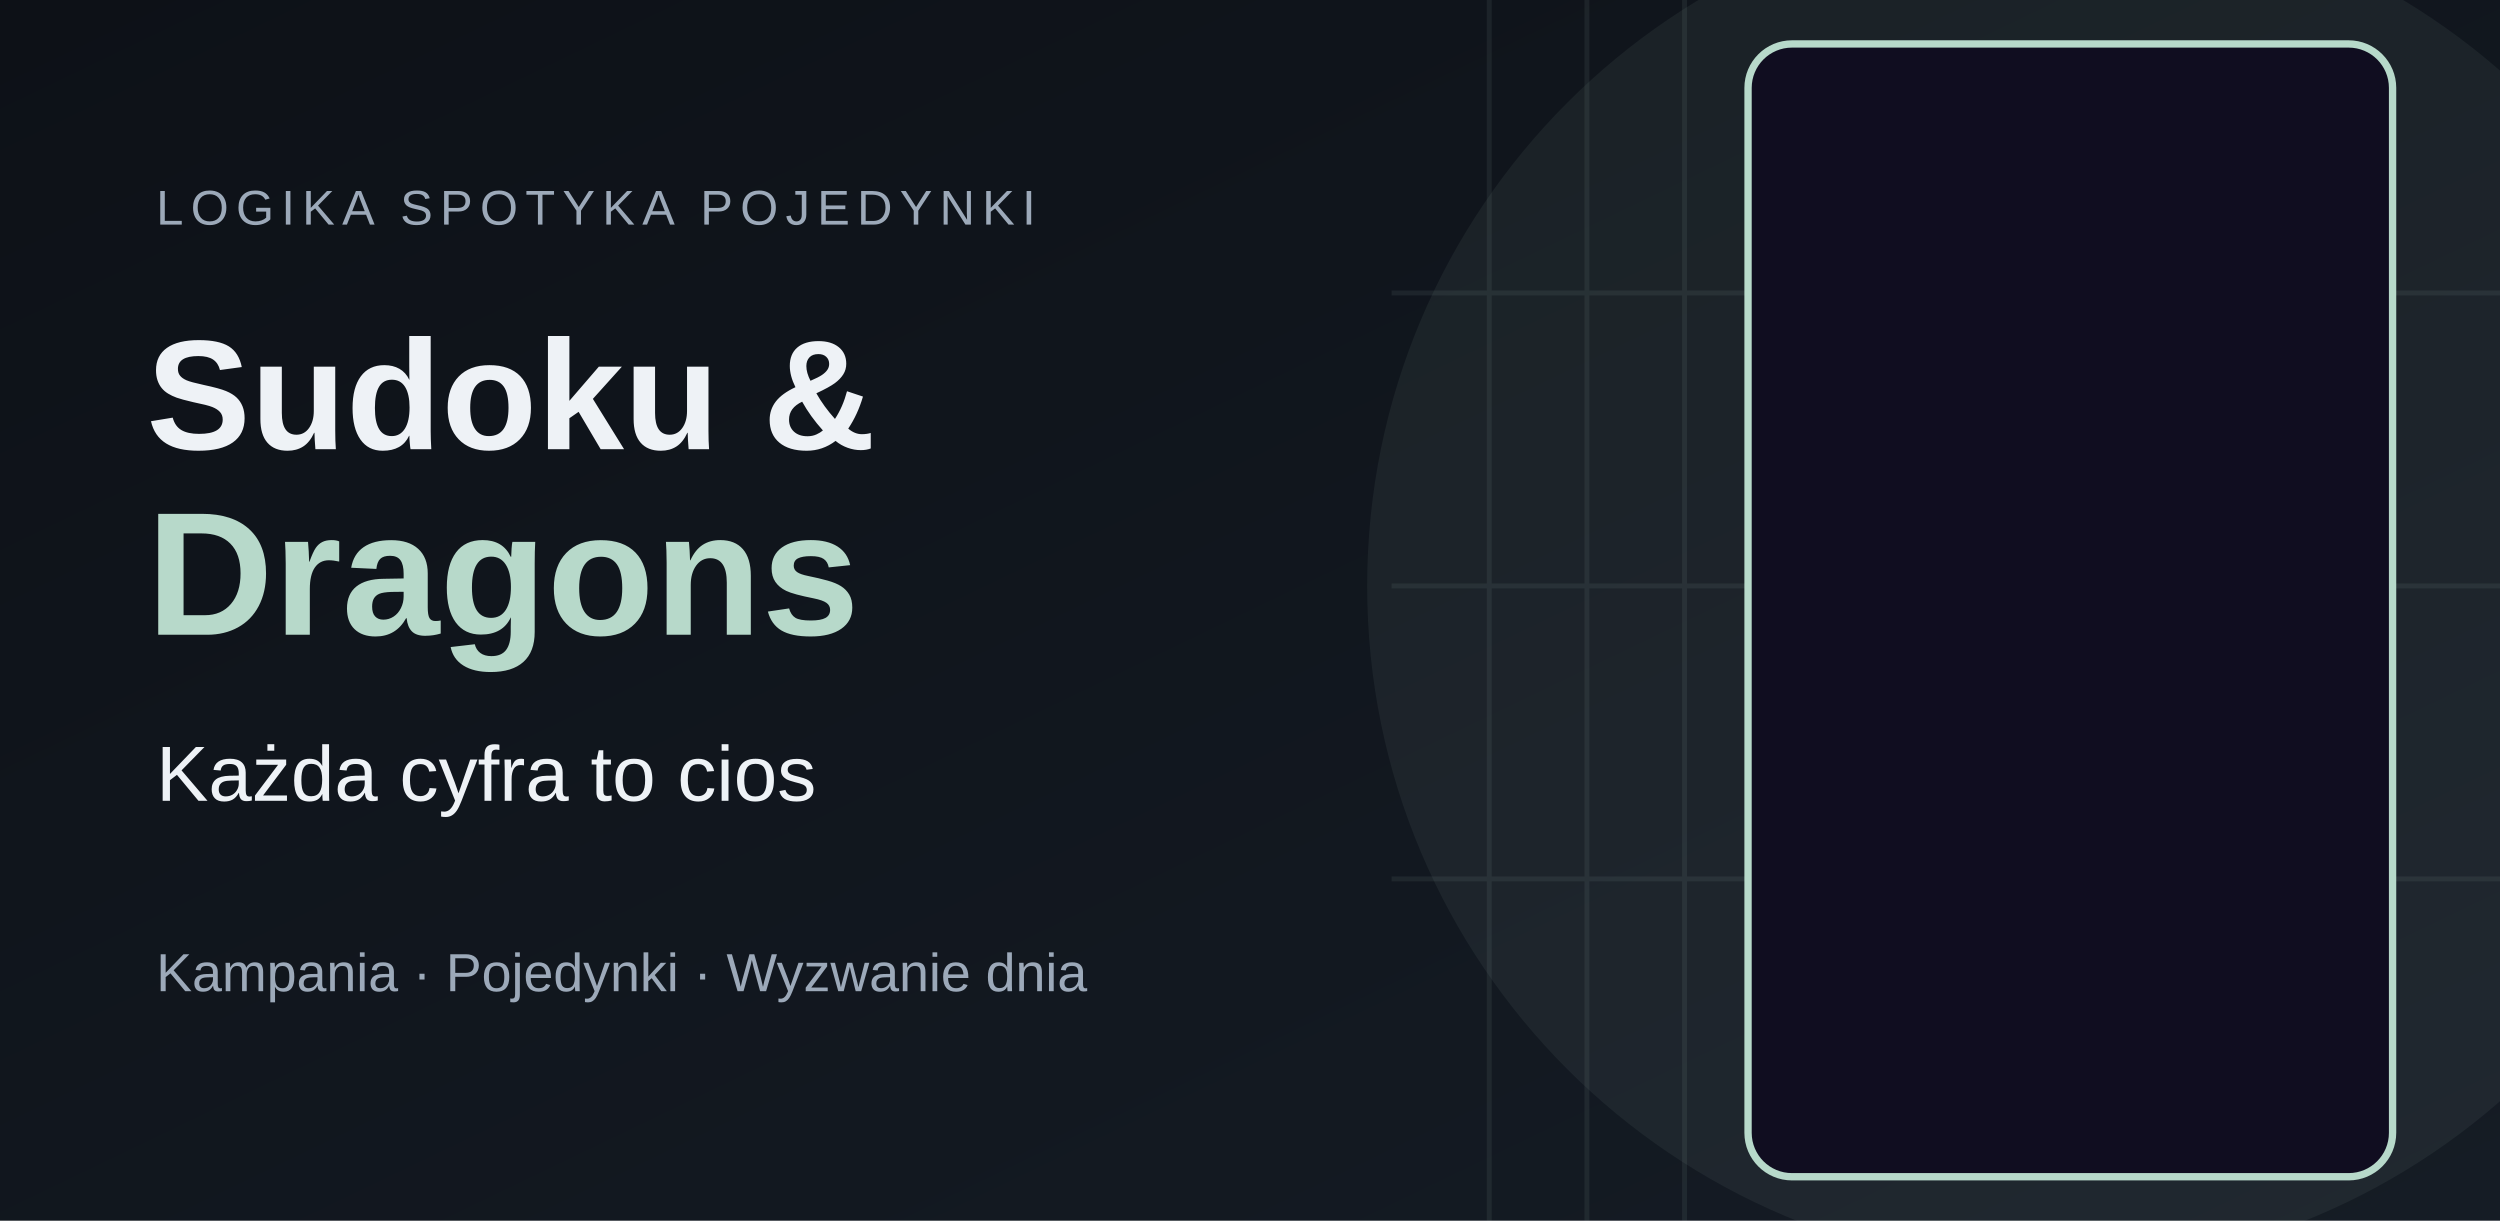
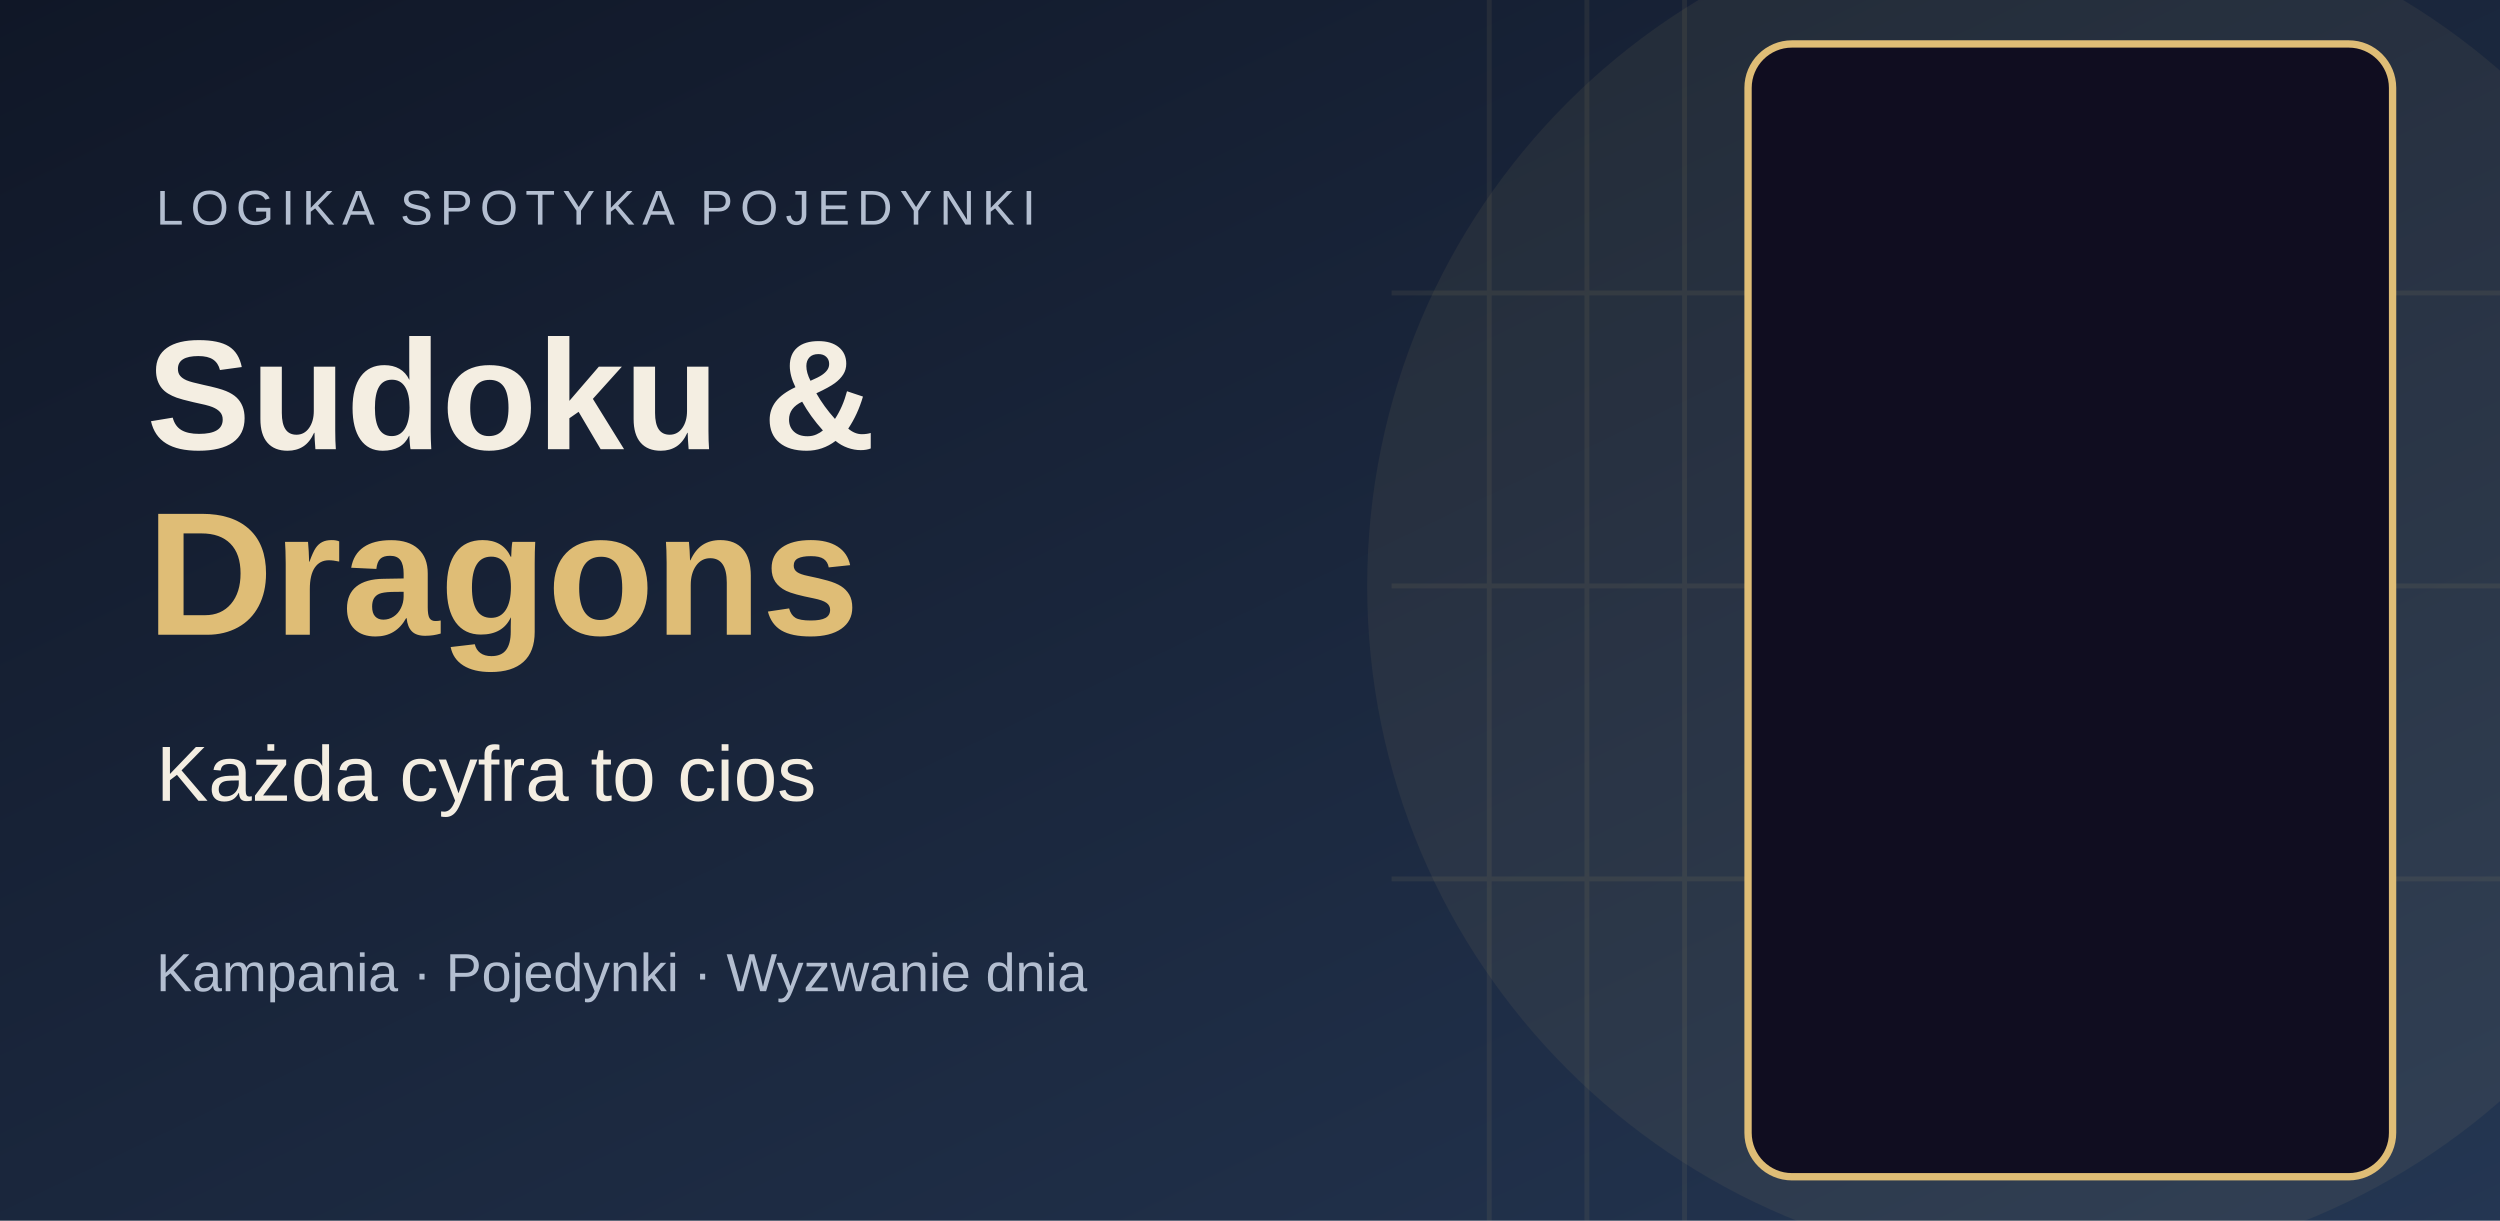
<svg xmlns="http://www.w3.org/2000/svg" width="1024" height="500">
  <defs>
    <linearGradient id="sky" x2="1" y2="1">
-       <stop stop-color="#0d1117" />
-       <stop offset="1" stop-color="#151c25" />
+       <stop stop-color="#101727" />
+       <stop offset="1" stop-color="#243652" />
    </linearGradient>
  </defs>
  <rect width="1024" height="500" fill="url(#sky)" />
-   <circle cx="840" cy="240" r="280" fill="#b7d9ca" opacity=".07" />
-   <path d="M610 0V500M650 0V500M690 0V500M570 120H1024M570 240H1024M570 360H1024" stroke="#b7d9ca" opacity=".08" stroke-width="2" />
-   <text x="64" y="92" fill="#9ca9b9" font-family="Arial" font-size="20" letter-spacing="3">LOGIKA SPOTYKA POJEDYNKI</text>
-   <text x="60" y="184" fill="#eef2f6" font-family="Arial" font-weight="bold" font-size="64">Sudoku &amp;</text>
-   <text x="60" y="260" fill="#b7d9ca" font-family="Arial" font-weight="bold" font-size="72">Dragons</text>
-   <text x="64" y="328" fill="#eef2f6" font-family="Arial" font-size="32">Każda cyfra to cios</text>
-   <text x="64" y="406" fill="#9ca9b9" font-family="Arial" font-size="22">Kampania · Pojedynki · Wyzwanie dnia</text>
-   <rect x="716" y="18" width="264" height="464" rx="18" fill="#100d20" stroke="#b7d9ca" stroke-width="3" />
+   <circle cx="840" cy="240" r="280" fill="#dfbd76" opacity=".07" />
+   <path d="M610 0V500M650 0V500M690 0V500M570 120H1024M570 240H1024M570 360H1024" stroke="#dfbd76" opacity=".08" stroke-width="2" />
+   <text x="64" y="92" fill="#b3bed0" font-family="Arial" font-size="20" letter-spacing="3">LOGIKA SPOTYKA POJEDYNKI</text>
+   <text x="60" y="184" fill="#f4eee2" font-family="Arial" font-weight="bold" font-size="64">Sudoku &amp;</text>
+   <text x="60" y="260" fill="#dfbd76" font-family="Arial" font-weight="bold" font-size="72">Dragons</text>
+   <text x="64" y="328" fill="#f4eee2" font-family="Arial" font-size="32">Każda cyfra to cios</text>
+   <text x="64" y="406" fill="#b3bed0" font-family="Arial" font-size="22">Kampania · Pojedynki · Wyzwanie dnia</text>
+   <rect x="716" y="18" width="264" height="464" rx="18" fill="#100d20" stroke="#dfbd76" stroke-width="3" />
</svg>
